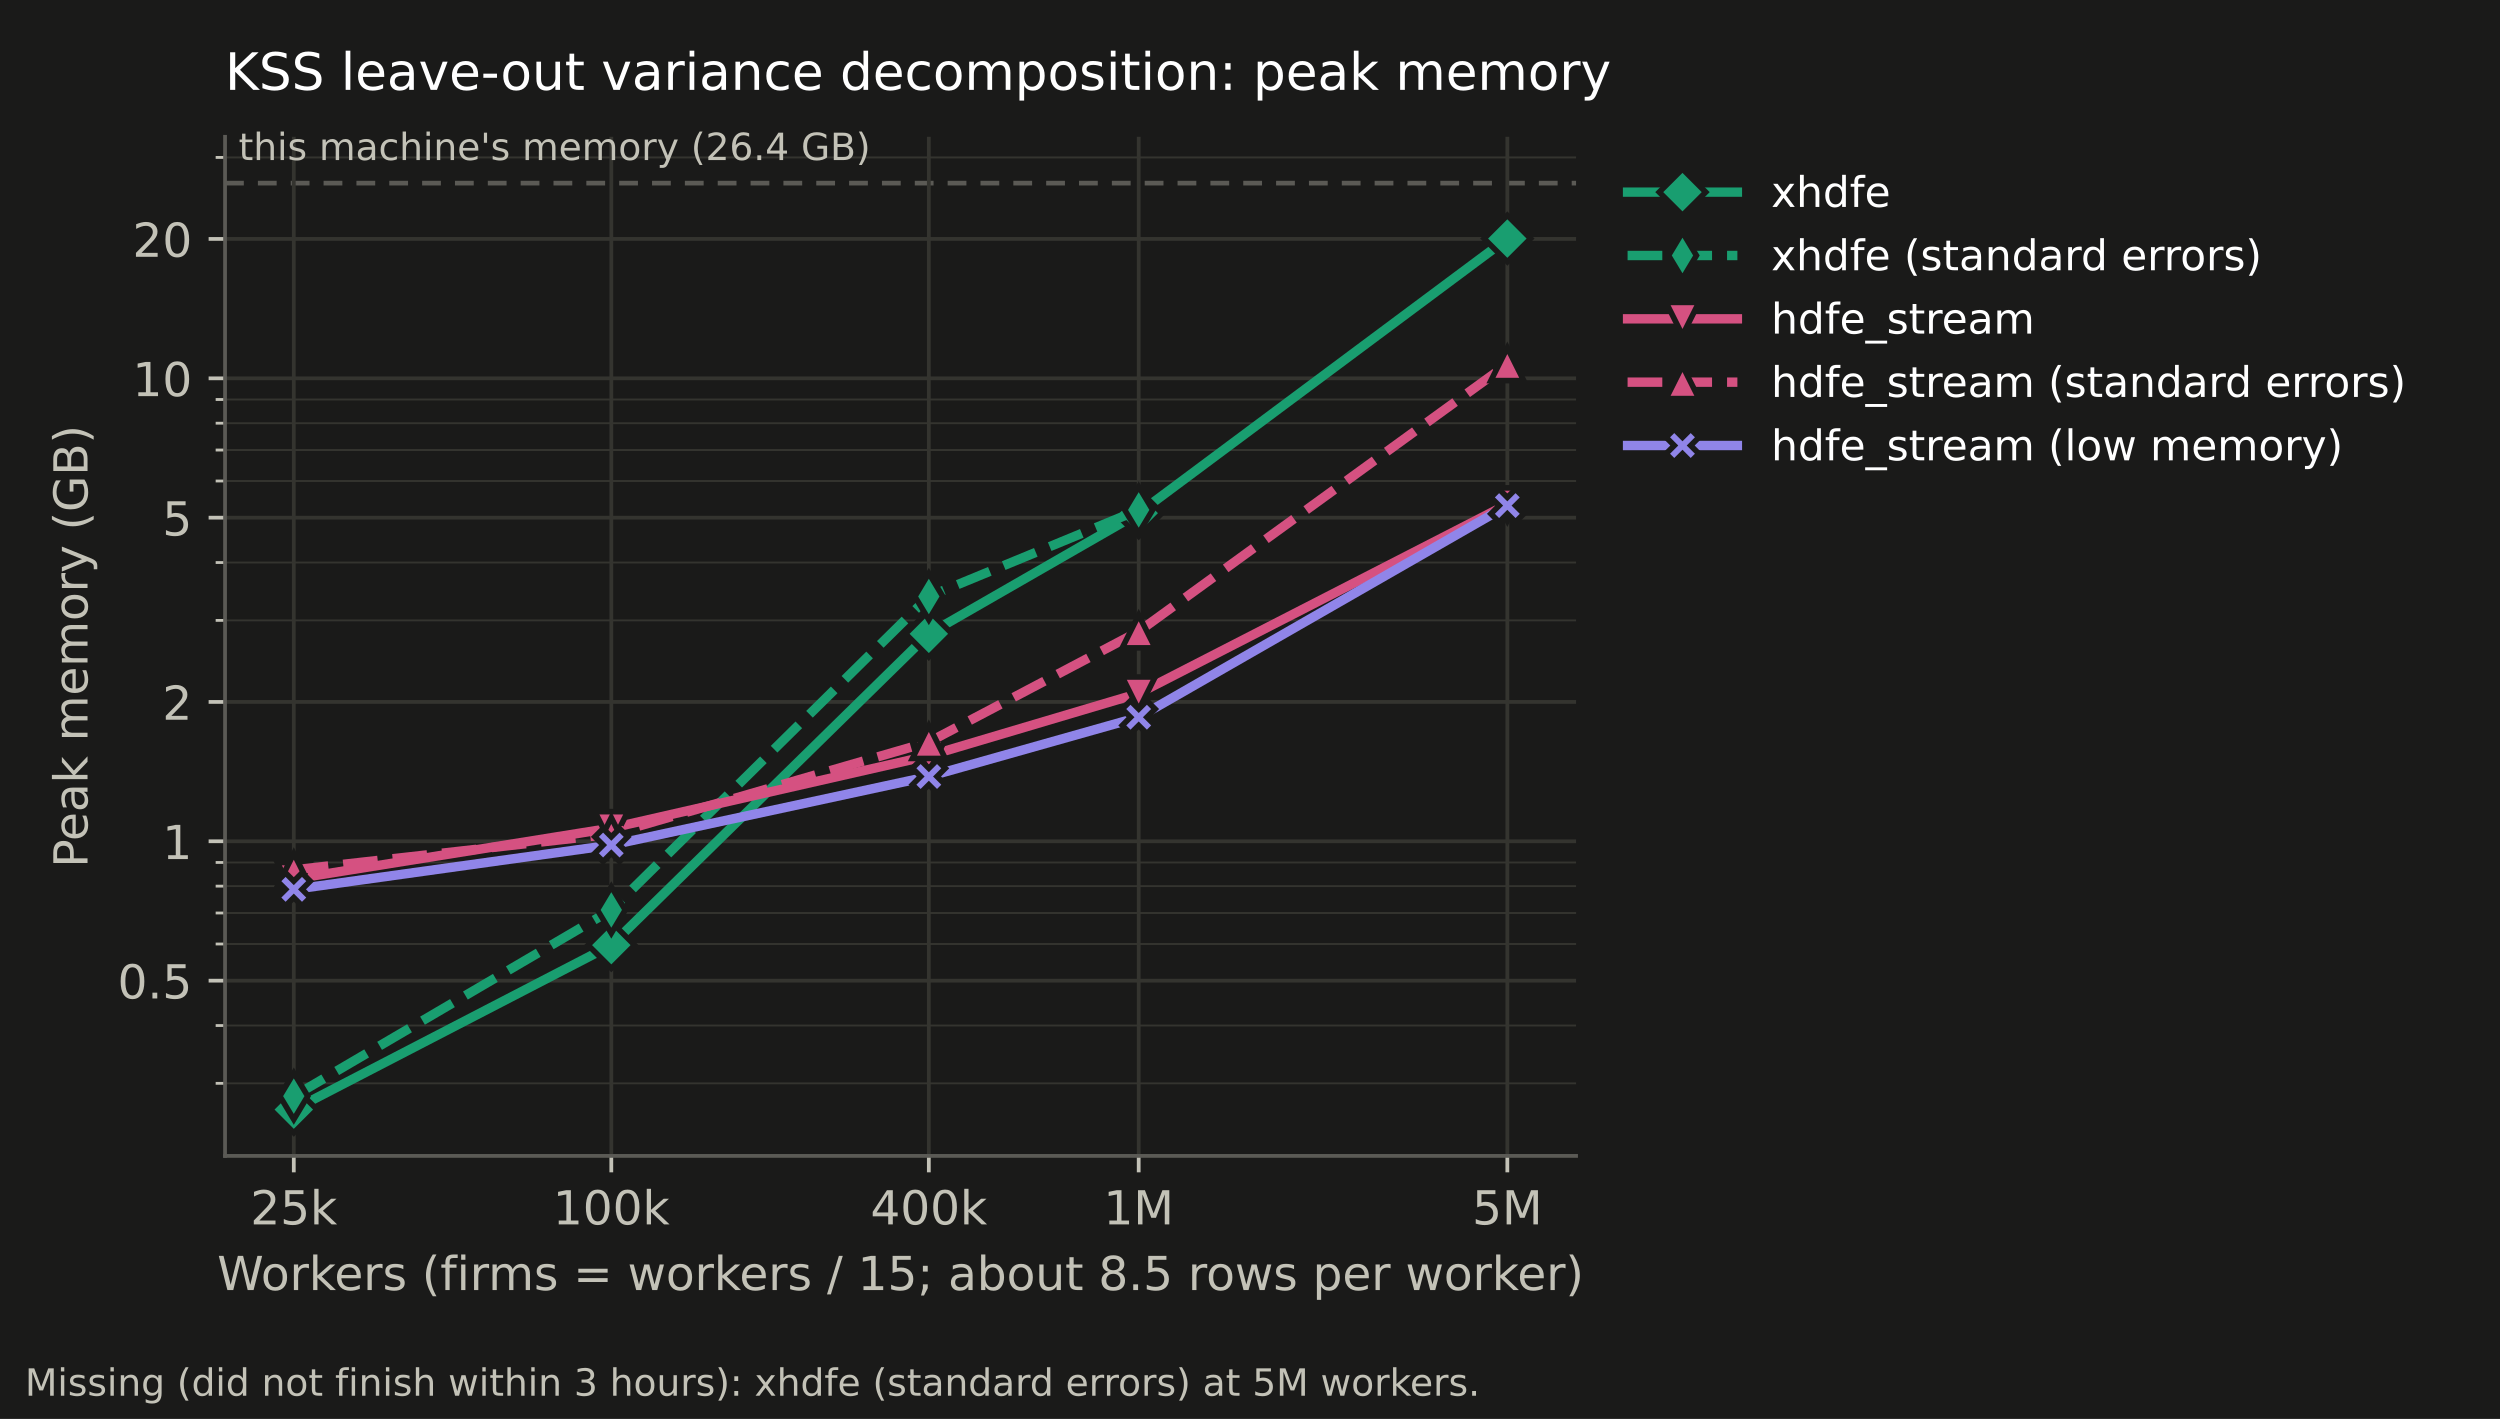
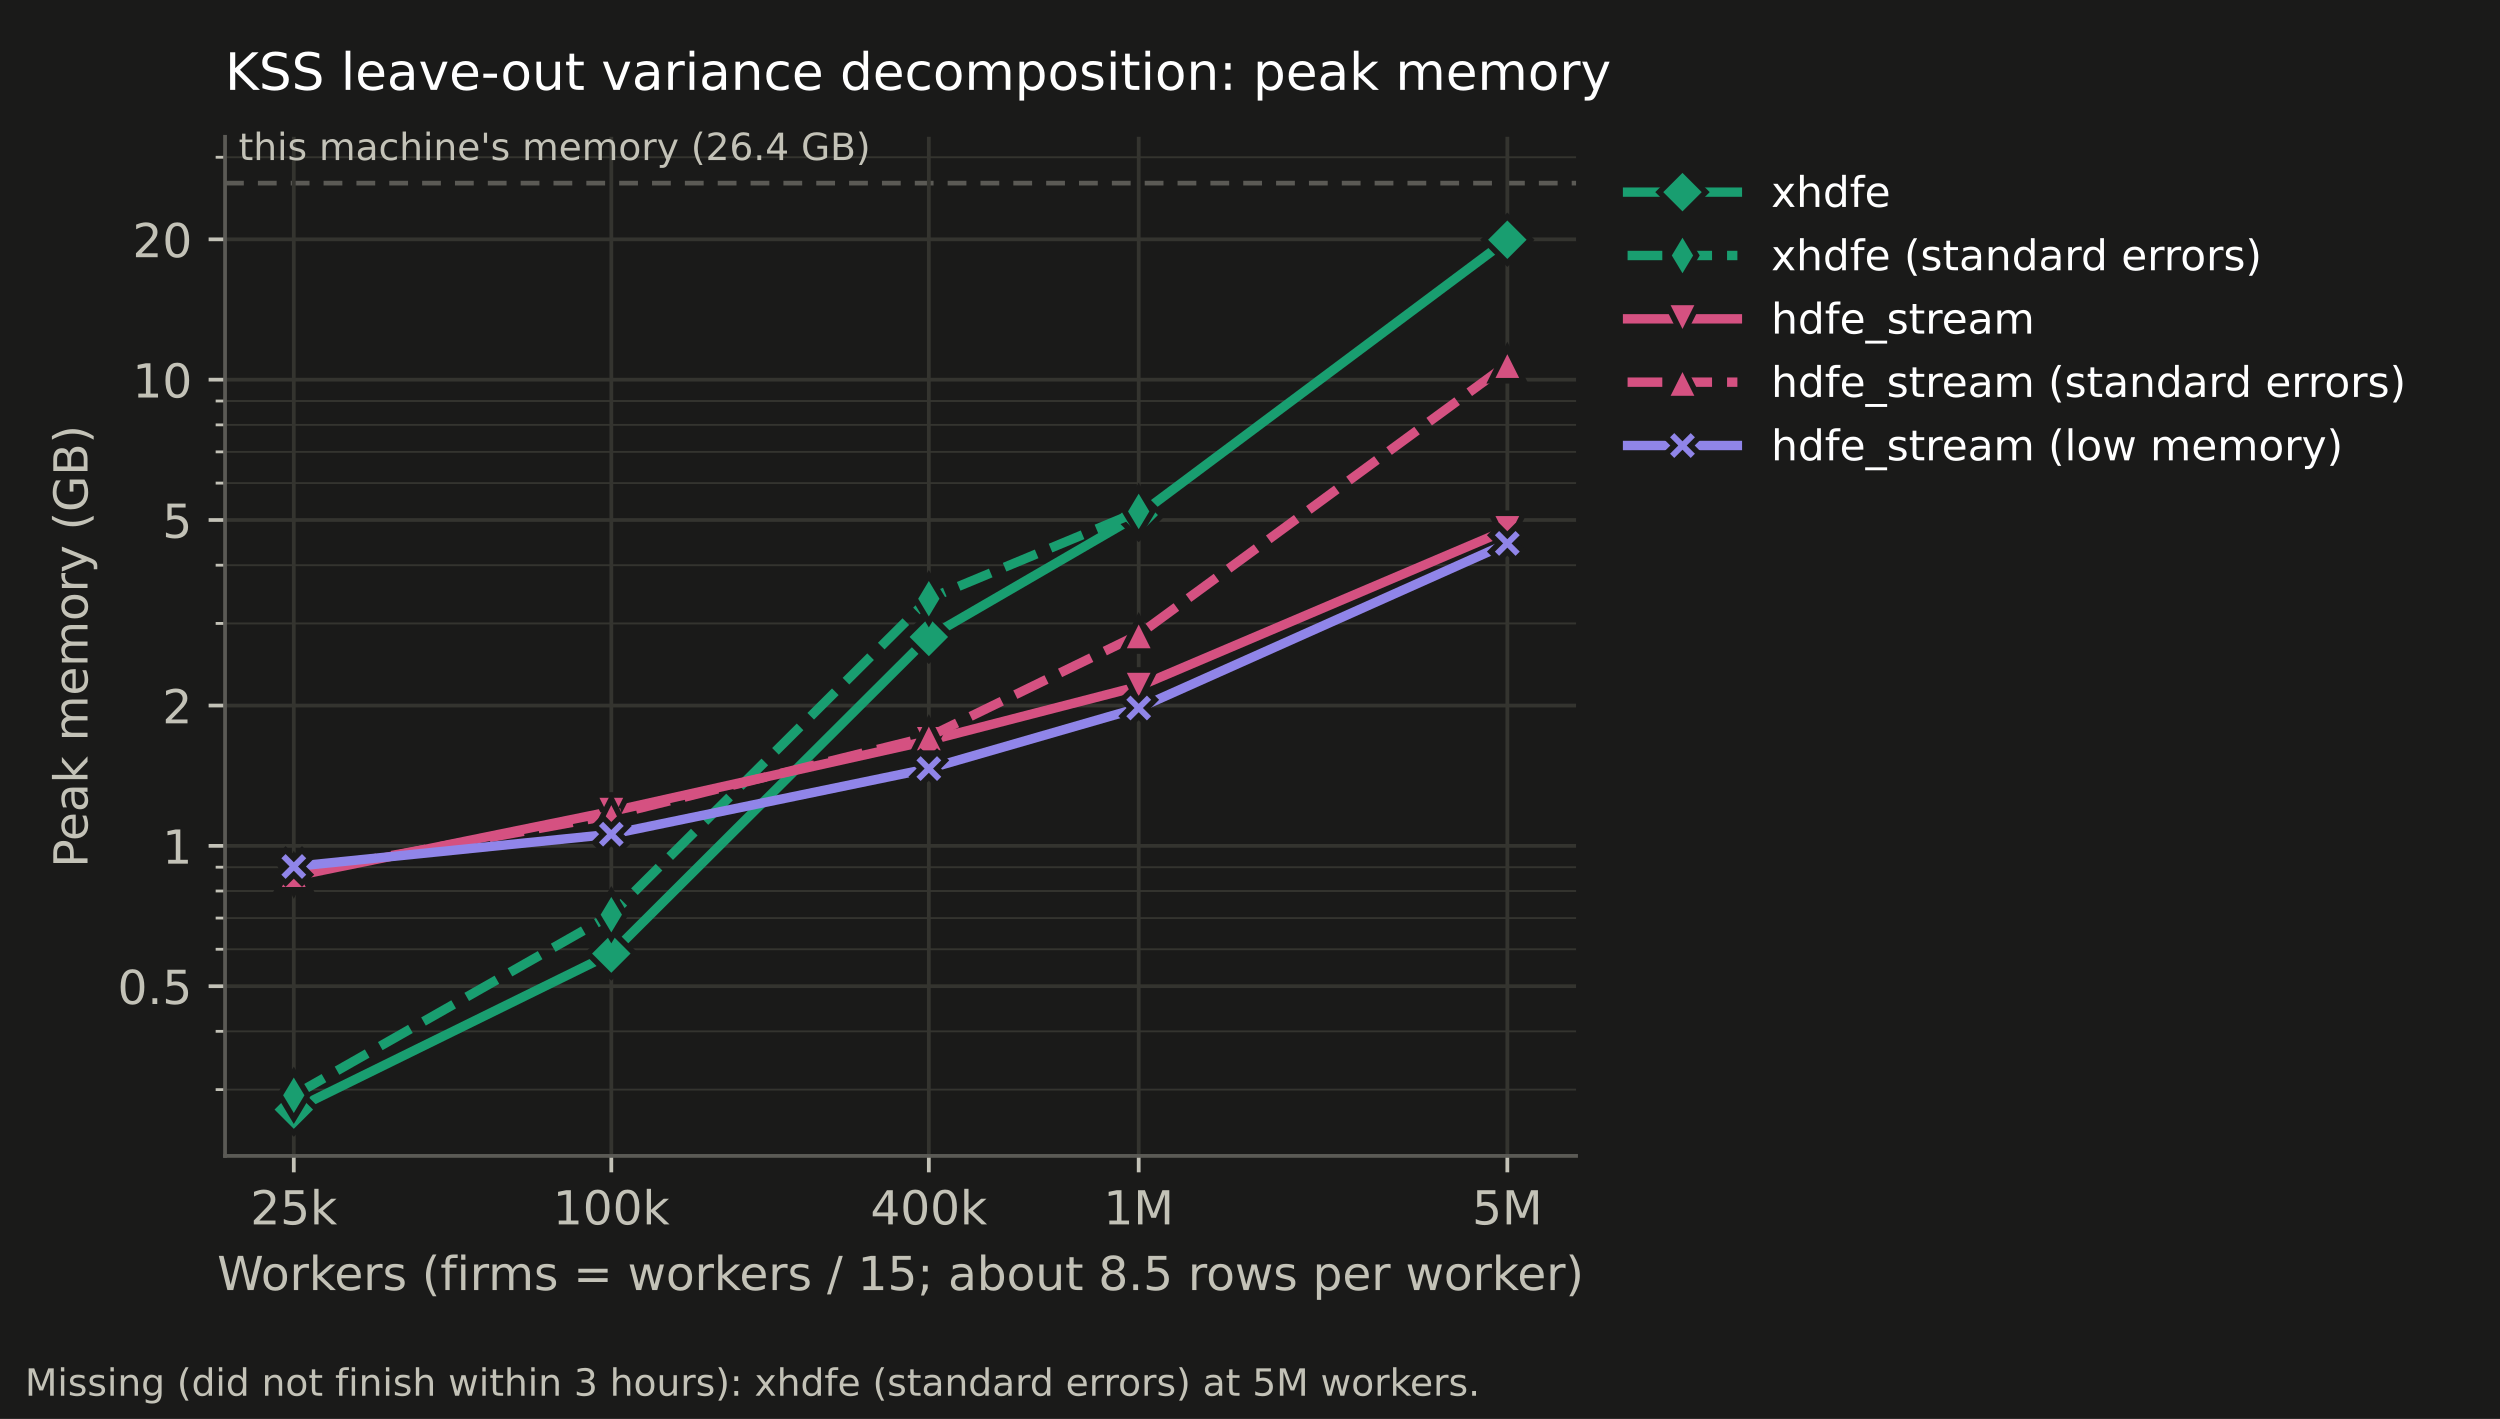
<svg xmlns="http://www.w3.org/2000/svg" xmlns:xlink="http://www.w3.org/1999/xlink" width="532.8pt" height="302.4pt" viewBox="0 0 532.8 302.4" version="1.1">
  <defs>
    <style type="text/css">*{stroke-linejoin: round; stroke-linecap: butt}</style>
  </defs>
  <g id="figure_1">
    <g id="patch_1">
      <path d="M 0 302.4  L 532.8 302.4  L 532.8 0  L 0 0  z " style="fill: #1a1a19" />
    </g>
    <g id="axes_1">
      <g id="patch_2">
        <path d="M 47.962 246.347  L 335.891 246.347  L 335.891 29.157  L 47.962 29.157  z " style="fill: #1a1a19" />
      </g>
      <g id="line2d_1">
        <path d="M 47.962 39.03  L 335.891 39.03  " clip-path="url(#p93fb85cd5d)" style="fill: none; stroke-dasharray: 4,3; stroke-dashoffset: 0; stroke: #5b5a55" />
      </g>
      <g id="matplotlib.axis_1">
        <g id="xtick_1">
          <g id="line2d_2">
            <path d="M 62.612 246.347  L 62.612 29.157  " clip-path="url(#p93fb85cd5d)" style="fill: none; stroke: #34342f; stroke-width: 0.8; stroke-linecap: square" />
          </g>
          <g id="line2d_3">
            <defs>
              <path id="m5e53d894cf" d="M 0 0  L 0 3.5  " style="stroke: #c3c2b7; stroke-width: 0.8" />
            </defs>
            <g>
              <use xlink:href="#m5e53d894cf" x="62.612" y="246.347" style="fill: #c3c2b7; stroke: #c3c2b7; stroke-width: 0.8" />
            </g>
          </g>
          <g id="text_1">
            <text style="font-size: 10px; font-family: 'DejaVu Sans', 'Bitstream Vera Sans', 'Computer Modern Sans Serif', 'Lucida Grande', 'Verdana', 'Geneva', 'Lucid', 'Arial', 'Helvetica', 'Avant Garde', sans-serif; text-anchor: middle; fill: #c3c2b7" x="62.612" y="260.946" transform="rotate(-0 62.61154 260.9457)">25k</text>
          </g>
        </g>
        <g id="xtick_2">
          <g id="line2d_4">
            <path d="M 130.282 246.347  L 130.282 29.157  " clip-path="url(#p93fb85cd5d)" style="fill: none; stroke: #34342f; stroke-width: 0.8; stroke-linecap: square" />
          </g>
          <g id="line2d_5">
            <g>
              <use xlink:href="#m5e53d894cf" x="130.282" y="246.347" style="fill: #c3c2b7; stroke: #c3c2b7; stroke-width: 0.8" />
            </g>
          </g>
          <g id="text_2">
            <text style="font-size: 10px; font-family: 'DejaVu Sans', 'Bitstream Vera Sans', 'Computer Modern Sans Serif', 'Lucida Grande', 'Verdana', 'Geneva', 'Lucid', 'Arial', 'Helvetica', 'Avant Garde', sans-serif; text-anchor: middle; fill: #c3c2b7" x="130.282" y="260.946" transform="rotate(-0 130.2816 260.9457)">100k</text>
          </g>
        </g>
        <g id="xtick_3">
          <g id="line2d_6">
            <path d="M 197.952 246.347  L 197.952 29.157  " clip-path="url(#p93fb85cd5d)" style="fill: none; stroke: #34342f; stroke-width: 0.8; stroke-linecap: square" />
          </g>
          <g id="line2d_7">
            <g>
              <use xlink:href="#m5e53d894cf" x="197.952" y="246.347" style="fill: #c3c2b7; stroke: #c3c2b7; stroke-width: 0.8" />
            </g>
          </g>
          <g id="text_3">
            <text style="font-size: 10px; font-family: 'DejaVu Sans', 'Bitstream Vera Sans', 'Computer Modern Sans Serif', 'Lucida Grande', 'Verdana', 'Geneva', 'Lucid', 'Arial', 'Helvetica', 'Avant Garde', sans-serif; text-anchor: middle; fill: #c3c2b7" x="197.952" y="260.946" transform="rotate(-0 197.9516 260.9457)">400k</text>
          </g>
        </g>
        <g id="xtick_4">
          <g id="line2d_8">
            <path d="M 242.679 246.347  L 242.679 29.157  " clip-path="url(#p93fb85cd5d)" style="fill: none; stroke: #34342f; stroke-width: 0.8; stroke-linecap: square" />
          </g>
          <g id="line2d_9">
            <g>
              <use xlink:href="#m5e53d894cf" x="242.679" y="246.347" style="fill: #c3c2b7; stroke: #c3c2b7; stroke-width: 0.8" />
            </g>
          </g>
          <g id="text_4">
            <text style="font-size: 10px; font-family: 'DejaVu Sans', 'Bitstream Vera Sans', 'Computer Modern Sans Serif', 'Lucida Grande', 'Verdana', 'Geneva', 'Lucid', 'Arial', 'Helvetica', 'Avant Garde', sans-serif; text-anchor: middle; fill: #c3c2b7" x="242.679" y="260.945" transform="rotate(-0 242.6791 260.945)">1M</text>
          </g>
        </g>
        <g id="xtick_5">
          <g id="line2d_10">
            <path d="M 321.242 246.347  L 321.242 29.157  " clip-path="url(#p93fb85cd5d)" style="fill: none; stroke: #34342f; stroke-width: 0.8; stroke-linecap: square" />
          </g>
          <g id="line2d_11">
            <g>
              <use xlink:href="#m5e53d894cf" x="321.242" y="246.347" style="fill: #c3c2b7; stroke: #c3c2b7; stroke-width: 0.8" />
            </g>
          </g>
          <g id="text_5">
            <text style="font-size: 10px; font-family: 'DejaVu Sans', 'Bitstream Vera Sans', 'Computer Modern Sans Serif', 'Lucida Grande', 'Verdana', 'Geneva', 'Lucid', 'Arial', 'Helvetica', 'Avant Garde', sans-serif; text-anchor: middle; fill: #c3c2b7" x="321.242" y="260.945" transform="rotate(-0 321.2416 260.945)">5M</text>
          </g>
        </g>
        <g id="text_6">
          <text style="font-size: 10px; font-family: 'DejaVu Sans', 'Bitstream Vera Sans', 'Computer Modern Sans Serif', 'Lucida Grande', 'Verdana', 'Geneva', 'Lucid', 'Arial', 'Helvetica', 'Avant Garde', sans-serif; text-anchor: middle; fill: #c3c2b7" x="191.927" y="274.947" transform="rotate(-0 191.9266 274.9465)">Workers (firms = workers / 15; about 8.5 rows per worker)</text>
        </g>
      </g>
      <g id="matplotlib.axis_2">
        <g id="ytick_1">
          <g id="line2d_12">
-             <path d="M 47.962 208.995  L 335.891 208.995  " clip-path="url(#p93fb85cd5d)" style="fill: none; stroke: #34342f; stroke-width: 0.8; stroke-linecap: square" />
+             <path d="M 47.962 210.175  L 335.891 210.175  " clip-path="url(#p93fb85cd5d)" style="fill: none; stroke: #34342f; stroke-width: 0.8; stroke-linecap: square" />
          </g>
          <g id="line2d_13">
            <defs>
              <path id="m9ad4db9a4c" d="M 0 0  L -3.5 0  " style="stroke: #c3c2b7; stroke-width: 0.8" />
            </defs>
            <g>
-               <use xlink:href="#m9ad4db9a4c" x="47.962" y="208.995" style="fill: #c3c2b7; stroke: #c3c2b7; stroke-width: 0.8" />
+               <use xlink:href="#m9ad4db9a4c" x="47.962" y="210.175" style="fill: #c3c2b7; stroke: #c3c2b7; stroke-width: 0.8" />
            </g>
          </g>
          <g id="text_7">
-             <text style="font-size: 10px; font-family: 'DejaVu Sans', 'Bitstream Vera Sans', 'Computer Modern Sans Serif', 'Lucida Grande', 'Verdana', 'Geneva', 'Lucid', 'Arial', 'Helvetica', 'Avant Garde', sans-serif; text-anchor: end; fill: #c3c2b7" x="40.962" y="212.794" transform="rotate(-0 40.96234 212.7936)">0.5</text>
+             <text style="font-size: 10px; font-family: 'DejaVu Sans', 'Bitstream Vera Sans', 'Computer Modern Sans Serif', 'Lucida Grande', 'Verdana', 'Geneva', 'Lucid', 'Arial', 'Helvetica', 'Avant Garde', sans-serif; text-anchor: end; fill: #c3c2b7" x="40.962" y="213.974" transform="rotate(-0 40.96234 213.9737)">0.5</text>
          </g>
        </g>
        <g id="ytick_2">
          <g id="line2d_14">
-             <path d="M 47.962 179.293  L 335.891 179.293  " clip-path="url(#p93fb85cd5d)" style="fill: none; stroke: #34342f; stroke-width: 0.8; stroke-linecap: square" />
+             <path d="M 47.962 180.267  L 335.891 180.267  " clip-path="url(#p93fb85cd5d)" style="fill: none; stroke: #34342f; stroke-width: 0.8; stroke-linecap: square" />
          </g>
          <g id="line2d_15">
            <g>
-               <use xlink:href="#m9ad4db9a4c" x="47.962" y="179.293" style="fill: #c3c2b7; stroke: #c3c2b7; stroke-width: 0.8" />
+               <use xlink:href="#m9ad4db9a4c" x="47.962" y="180.267" style="fill: #c3c2b7; stroke: #c3c2b7; stroke-width: 0.8" />
            </g>
          </g>
          <g id="text_8">
-             <text style="font-size: 10px; font-family: 'DejaVu Sans', 'Bitstream Vera Sans', 'Computer Modern Sans Serif', 'Lucida Grande', 'Verdana', 'Geneva', 'Lucid', 'Arial', 'Helvetica', 'Avant Garde', sans-serif; text-anchor: end; fill: #c3c2b7" x="40.962" y="183.092" transform="rotate(-0 40.96234 183.0922)">1</text>
+             <text style="font-size: 10px; font-family: 'DejaVu Sans', 'Bitstream Vera Sans', 'Computer Modern Sans Serif', 'Lucida Grande', 'Verdana', 'Geneva', 'Lucid', 'Arial', 'Helvetica', 'Avant Garde', sans-serif; text-anchor: end; fill: #c3c2b7" x="40.962" y="184.066" transform="rotate(-0 40.96234 184.0661)">1</text>
          </g>
        </g>
        <g id="ytick_3">
          <g id="line2d_16">
-             <path d="M 47.962 149.592  L 335.891 149.592  " clip-path="url(#p93fb85cd5d)" style="fill: none; stroke: #34342f; stroke-width: 0.8; stroke-linecap: square" />
+             <path d="M 47.962 150.36  L 335.891 150.36  " clip-path="url(#p93fb85cd5d)" style="fill: none; stroke: #34342f; stroke-width: 0.8; stroke-linecap: square" />
          </g>
          <g id="line2d_17">
            <g>
-               <use xlink:href="#m9ad4db9a4c" x="47.962" y="149.592" style="fill: #c3c2b7; stroke: #c3c2b7; stroke-width: 0.8" />
+               <use xlink:href="#m9ad4db9a4c" x="47.962" y="150.36" style="fill: #c3c2b7; stroke: #c3c2b7; stroke-width: 0.8" />
            </g>
          </g>
          <g id="text_9">
-             <text style="font-size: 10px; font-family: 'DejaVu Sans', 'Bitstream Vera Sans', 'Computer Modern Sans Serif', 'Lucida Grande', 'Verdana', 'Geneva', 'Lucid', 'Arial', 'Helvetica', 'Avant Garde', sans-serif; text-anchor: end; fill: #c3c2b7" x="40.962" y="153.391" transform="rotate(-0 40.96234 153.3908)">2</text>
+             <text style="font-size: 10px; font-family: 'DejaVu Sans', 'Bitstream Vera Sans', 'Computer Modern Sans Serif', 'Lucida Grande', 'Verdana', 'Geneva', 'Lucid', 'Arial', 'Helvetica', 'Avant Garde', sans-serif; text-anchor: end; fill: #c3c2b7" x="40.962" y="154.158" transform="rotate(-0 40.96234 154.1585)">2</text>
          </g>
        </g>
        <g id="ytick_4">
          <g id="line2d_18">
-             <path d="M 47.962 110.329  L 335.891 110.329  " clip-path="url(#p93fb85cd5d)" style="fill: none; stroke: #34342f; stroke-width: 0.8; stroke-linecap: square" />
+             <path d="M 47.962 110.824  L 335.891 110.824  " clip-path="url(#p93fb85cd5d)" style="fill: none; stroke: #34342f; stroke-width: 0.8; stroke-linecap: square" />
          </g>
          <g id="line2d_19">
            <g>
-               <use xlink:href="#m9ad4db9a4c" x="47.962" y="110.329" style="fill: #c3c2b7; stroke: #c3c2b7; stroke-width: 0.8" />
+               <use xlink:href="#m9ad4db9a4c" x="47.962" y="110.824" style="fill: #c3c2b7; stroke: #c3c2b7; stroke-width: 0.8" />
            </g>
          </g>
          <g id="text_10">
-             <text style="font-size: 10px; font-family: 'DejaVu Sans', 'Bitstream Vera Sans', 'Computer Modern Sans Serif', 'Lucida Grande', 'Verdana', 'Geneva', 'Lucid', 'Arial', 'Helvetica', 'Avant Garde', sans-serif; text-anchor: end; fill: #c3c2b7" x="40.962" y="114.128" transform="rotate(-0 40.96234 114.1278)">5</text>
+             <text style="font-size: 10px; font-family: 'DejaVu Sans', 'Bitstream Vera Sans', 'Computer Modern Sans Serif', 'Lucida Grande', 'Verdana', 'Geneva', 'Lucid', 'Arial', 'Helvetica', 'Avant Garde', sans-serif; text-anchor: end; fill: #c3c2b7" x="40.962" y="114.623" transform="rotate(-0 40.96234 114.6228)">5</text>
          </g>
        </g>
        <g id="ytick_5">
          <g id="line2d_20">
-             <path d="M 47.962 80.628  L 335.891 80.628  " clip-path="url(#p93fb85cd5d)" style="fill: none; stroke: #34342f; stroke-width: 0.8; stroke-linecap: square" />
+             <path d="M 47.962 80.916  L 335.891 80.916  " clip-path="url(#p93fb85cd5d)" style="fill: none; stroke: #34342f; stroke-width: 0.8; stroke-linecap: square" />
          </g>
          <g id="line2d_21">
            <g>
-               <use xlink:href="#m9ad4db9a4c" x="47.962" y="80.628" style="fill: #c3c2b7; stroke: #c3c2b7; stroke-width: 0.8" />
+               <use xlink:href="#m9ad4db9a4c" x="47.962" y="80.916" style="fill: #c3c2b7; stroke: #c3c2b7; stroke-width: 0.8" />
            </g>
          </g>
          <g id="text_11">
-             <text style="font-size: 10px; font-family: 'DejaVu Sans', 'Bitstream Vera Sans', 'Computer Modern Sans Serif', 'Lucida Grande', 'Verdana', 'Geneva', 'Lucid', 'Arial', 'Helvetica', 'Avant Garde', sans-serif; text-anchor: end; fill: #c3c2b7" x="40.962" y="84.426" transform="rotate(-0 40.96234 84.4264)">10</text>
+             <text style="font-size: 10px; font-family: 'DejaVu Sans', 'Bitstream Vera Sans', 'Computer Modern Sans Serif', 'Lucida Grande', 'Verdana', 'Geneva', 'Lucid', 'Arial', 'Helvetica', 'Avant Garde', sans-serif; text-anchor: end; fill: #c3c2b7" x="40.962" y="84.715" transform="rotate(-0 40.96234 84.71523)">10</text>
          </g>
        </g>
        <g id="ytick_6">
          <g id="line2d_22">
-             <path d="M 47.962 50.926  L 335.891 50.926  " clip-path="url(#p93fb85cd5d)" style="fill: none; stroke: #34342f; stroke-width: 0.8; stroke-linecap: square" />
+             <path d="M 47.962 51.009  L 335.891 51.009  " clip-path="url(#p93fb85cd5d)" style="fill: none; stroke: #34342f; stroke-width: 0.8; stroke-linecap: square" />
          </g>
          <g id="line2d_23">
            <g>
-               <use xlink:href="#m9ad4db9a4c" x="47.962" y="50.926" style="fill: #c3c2b7; stroke: #c3c2b7; stroke-width: 0.8" />
+               <use xlink:href="#m9ad4db9a4c" x="47.962" y="51.009" style="fill: #c3c2b7; stroke: #c3c2b7; stroke-width: 0.8" />
            </g>
          </g>
          <g id="text_12">
-             <text style="font-size: 10px; font-family: 'DejaVu Sans', 'Bitstream Vera Sans', 'Computer Modern Sans Serif', 'Lucida Grande', 'Verdana', 'Geneva', 'Lucid', 'Arial', 'Helvetica', 'Avant Garde', sans-serif; text-anchor: end; fill: #c3c2b7" x="40.962" y="54.725" transform="rotate(-0 40.96234 54.72504)">20</text>
+             <text style="font-size: 10px; font-family: 'DejaVu Sans', 'Bitstream Vera Sans', 'Computer Modern Sans Serif', 'Lucida Grande', 'Verdana', 'Geneva', 'Lucid', 'Arial', 'Helvetica', 'Avant Garde', sans-serif; text-anchor: end; fill: #c3c2b7" x="40.962" y="54.808" transform="rotate(-0 40.96234 54.80764)">20</text>
          </g>
        </g>
        <g id="ytick_7">
          <g id="line2d_24">
-             <path d="M 47.962 230.884  L 335.891 230.884  " clip-path="url(#p93fb85cd5d)" style="fill: none; stroke: #34342f; stroke-width: 0.4; stroke-linecap: square" />
+             <path d="M 47.962 232.216  L 335.891 232.216  " clip-path="url(#p93fb85cd5d)" style="fill: none; stroke: #34342f; stroke-width: 0.4; stroke-linecap: square" />
          </g>
          <g id="line2d_25">
            <defs>
              <path id="m36811fcc21" d="M 0 0  L -2 0  " style="stroke: #c3c2b7; stroke-width: 0.6" />
            </defs>
            <g>
-               <use xlink:href="#m36811fcc21" x="47.962" y="230.884" style="fill: #c3c2b7; stroke: #c3c2b7; stroke-width: 0.6" />
+               <use xlink:href="#m36811fcc21" x="47.962" y="232.216" style="fill: #c3c2b7; stroke: #c3c2b7; stroke-width: 0.6" />
            </g>
          </g>
        </g>
        <g id="ytick_8">
          <g id="line2d_26">
-             <path d="M 47.962 218.556  L 335.891 218.556  " clip-path="url(#p93fb85cd5d)" style="fill: none; stroke: #34342f; stroke-width: 0.4; stroke-linecap: square" />
+             <path d="M 47.962 219.803  L 335.891 219.803  " clip-path="url(#p93fb85cd5d)" style="fill: none; stroke: #34342f; stroke-width: 0.4; stroke-linecap: square" />
          </g>
          <g id="line2d_27">
            <g>
-               <use xlink:href="#m36811fcc21" x="47.962" y="218.556" style="fill: #c3c2b7; stroke: #c3c2b7; stroke-width: 0.6" />
+               <use xlink:href="#m36811fcc21" x="47.962" y="219.803" style="fill: #c3c2b7; stroke: #c3c2b7; stroke-width: 0.6" />
            </g>
          </g>
        </g>
        <g id="ytick_9">
          <g id="line2d_28">
-             <path d="M 47.962 201.182  L 335.891 201.182  " clip-path="url(#p93fb85cd5d)" style="fill: none; stroke: #34342f; stroke-width: 0.4; stroke-linecap: square" />
+             <path d="M 47.962 202.308  L 335.891 202.308  " clip-path="url(#p93fb85cd5d)" style="fill: none; stroke: #34342f; stroke-width: 0.4; stroke-linecap: square" />
          </g>
          <g id="line2d_29">
            <g>
-               <use xlink:href="#m36811fcc21" x="47.962" y="201.182" style="fill: #c3c2b7; stroke: #c3c2b7; stroke-width: 0.6" />
+               <use xlink:href="#m36811fcc21" x="47.962" y="202.308" style="fill: #c3c2b7; stroke: #c3c2b7; stroke-width: 0.6" />
            </g>
          </g>
        </g>
        <g id="ytick_10">
          <g id="line2d_30">
-             <path d="M 47.962 194.577  L 335.891 194.577  " clip-path="url(#p93fb85cd5d)" style="fill: none; stroke: #34342f; stroke-width: 0.4; stroke-linecap: square" />
+             <path d="M 47.962 195.657  L 335.891 195.657  " clip-path="url(#p93fb85cd5d)" style="fill: none; stroke: #34342f; stroke-width: 0.4; stroke-linecap: square" />
          </g>
          <g id="line2d_31">
            <g>
-               <use xlink:href="#m36811fcc21" x="47.962" y="194.577" style="fill: #c3c2b7; stroke: #c3c2b7; stroke-width: 0.6" />
+               <use xlink:href="#m36811fcc21" x="47.962" y="195.657" style="fill: #c3c2b7; stroke: #c3c2b7; stroke-width: 0.6" />
            </g>
          </g>
        </g>
        <g id="ytick_11">
          <g id="line2d_32">
-             <path d="M 47.962 188.855  L 335.891 188.855  " clip-path="url(#p93fb85cd5d)" style="fill: none; stroke: #34342f; stroke-width: 0.4; stroke-linecap: square" />
+             <path d="M 47.962 189.895  L 335.891 189.895  " clip-path="url(#p93fb85cd5d)" style="fill: none; stroke: #34342f; stroke-width: 0.4; stroke-linecap: square" />
          </g>
          <g id="line2d_33">
            <g>
-               <use xlink:href="#m36811fcc21" x="47.962" y="188.855" style="fill: #c3c2b7; stroke: #c3c2b7; stroke-width: 0.6" />
+               <use xlink:href="#m36811fcc21" x="47.962" y="189.895" style="fill: #c3c2b7; stroke: #c3c2b7; stroke-width: 0.6" />
            </g>
          </g>
        </g>
        <g id="ytick_12">
          <g id="line2d_34">
-             <path d="M 47.962 183.808  L 335.891 183.808  " clip-path="url(#p93fb85cd5d)" style="fill: none; stroke: #34342f; stroke-width: 0.4; stroke-linecap: square" />
+             <path d="M 47.962 184.813  L 335.891 184.813  " clip-path="url(#p93fb85cd5d)" style="fill: none; stroke: #34342f; stroke-width: 0.4; stroke-linecap: square" />
          </g>
          <g id="line2d_35">
            <g>
-               <use xlink:href="#m36811fcc21" x="47.962" y="183.808" style="fill: #c3c2b7; stroke: #c3c2b7; stroke-width: 0.6" />
+               <use xlink:href="#m36811fcc21" x="47.962" y="184.813" style="fill: #c3c2b7; stroke: #c3c2b7; stroke-width: 0.6" />
            </g>
          </g>
        </g>
        <g id="ytick_13">
          <g id="line2d_36">
-             <path d="M 47.962 132.218  L 335.891 132.218  " clip-path="url(#p93fb85cd5d)" style="fill: none; stroke: #34342f; stroke-width: 0.4; stroke-linecap: square" />
+             <path d="M 47.962 132.865  L 335.891 132.865  " clip-path="url(#p93fb85cd5d)" style="fill: none; stroke: #34342f; stroke-width: 0.4; stroke-linecap: square" />
          </g>
          <g id="line2d_37">
            <g>
-               <use xlink:href="#m36811fcc21" x="47.962" y="132.218" style="fill: #c3c2b7; stroke: #c3c2b7; stroke-width: 0.6" />
+               <use xlink:href="#m36811fcc21" x="47.962" y="132.865" style="fill: #c3c2b7; stroke: #c3c2b7; stroke-width: 0.6" />
            </g>
          </g>
        </g>
        <g id="ytick_14">
          <g id="line2d_38">
-             <path d="M 47.962 119.891  L 335.891 119.891  " clip-path="url(#p93fb85cd5d)" style="fill: none; stroke: #34342f; stroke-width: 0.4; stroke-linecap: square" />
+             <path d="M 47.962 120.452  L 335.891 120.452  " clip-path="url(#p93fb85cd5d)" style="fill: none; stroke: #34342f; stroke-width: 0.4; stroke-linecap: square" />
          </g>
          <g id="line2d_39">
            <g>
-               <use xlink:href="#m36811fcc21" x="47.962" y="119.891" style="fill: #c3c2b7; stroke: #c3c2b7; stroke-width: 0.6" />
+               <use xlink:href="#m36811fcc21" x="47.962" y="120.452" style="fill: #c3c2b7; stroke: #c3c2b7; stroke-width: 0.6" />
            </g>
          </g>
        </g>
        <g id="ytick_15">
          <g id="line2d_40">
-             <path d="M 47.962 102.516  L 335.891 102.516  " clip-path="url(#p93fb85cd5d)" style="fill: none; stroke: #34342f; stroke-width: 0.4; stroke-linecap: square" />
+             <path d="M 47.962 102.957  L 335.891 102.957  " clip-path="url(#p93fb85cd5d)" style="fill: none; stroke: #34342f; stroke-width: 0.4; stroke-linecap: square" />
          </g>
          <g id="line2d_41">
            <g>
-               <use xlink:href="#m36811fcc21" x="47.962" y="102.516" style="fill: #c3c2b7; stroke: #c3c2b7; stroke-width: 0.6" />
+               <use xlink:href="#m36811fcc21" x="47.962" y="102.957" style="fill: #c3c2b7; stroke: #c3c2b7; stroke-width: 0.6" />
            </g>
          </g>
        </g>
        <g id="ytick_16">
          <g id="line2d_42">
-             <path d="M 47.962 95.911  L 335.891 95.911  " clip-path="url(#p93fb85cd5d)" style="fill: none; stroke: #34342f; stroke-width: 0.4; stroke-linecap: square" />
+             <path d="M 47.962 96.306  L 335.891 96.306  " clip-path="url(#p93fb85cd5d)" style="fill: none; stroke: #34342f; stroke-width: 0.4; stroke-linecap: square" />
          </g>
          <g id="line2d_43">
            <g>
-               <use xlink:href="#m36811fcc21" x="47.962" y="95.911" style="fill: #c3c2b7; stroke: #c3c2b7; stroke-width: 0.6" />
+               <use xlink:href="#m36811fcc21" x="47.962" y="96.306" style="fill: #c3c2b7; stroke: #c3c2b7; stroke-width: 0.6" />
            </g>
          </g>
        </g>
        <g id="ytick_17">
          <g id="line2d_44">
-             <path d="M 47.962 90.189  L 335.891 90.189  " clip-path="url(#p93fb85cd5d)" style="fill: none; stroke: #34342f; stroke-width: 0.4; stroke-linecap: square" />
+             <path d="M 47.962 90.544  L 335.891 90.544  " clip-path="url(#p93fb85cd5d)" style="fill: none; stroke: #34342f; stroke-width: 0.4; stroke-linecap: square" />
          </g>
          <g id="line2d_45">
            <g>
-               <use xlink:href="#m36811fcc21" x="47.962" y="90.189" style="fill: #c3c2b7; stroke: #c3c2b7; stroke-width: 0.6" />
+               <use xlink:href="#m36811fcc21" x="47.962" y="90.544" style="fill: #c3c2b7; stroke: #c3c2b7; stroke-width: 0.6" />
            </g>
          </g>
        </g>
        <g id="ytick_18">
          <g id="line2d_46">
-             <path d="M 47.962 85.142  L 335.891 85.142  " clip-path="url(#p93fb85cd5d)" style="fill: none; stroke: #34342f; stroke-width: 0.4; stroke-linecap: square" />
+             <path d="M 47.962 85.462  L 335.891 85.462  " clip-path="url(#p93fb85cd5d)" style="fill: none; stroke: #34342f; stroke-width: 0.4; stroke-linecap: square" />
          </g>
          <g id="line2d_47">
            <g>
-               <use xlink:href="#m36811fcc21" x="47.962" y="85.142" style="fill: #c3c2b7; stroke: #c3c2b7; stroke-width: 0.6" />
+               <use xlink:href="#m36811fcc21" x="47.962" y="85.462" style="fill: #c3c2b7; stroke: #c3c2b7; stroke-width: 0.6" />
            </g>
          </g>
        </g>
        <g id="ytick_19">
          <g id="line2d_48">
-             <path d="M 47.962 33.552  L 335.891 33.552  " clip-path="url(#p93fb85cd5d)" style="fill: none; stroke: #34342f; stroke-width: 0.4; stroke-linecap: square" />
+             <path d="M 47.962 33.514  L 335.891 33.514  " clip-path="url(#p93fb85cd5d)" style="fill: none; stroke: #34342f; stroke-width: 0.4; stroke-linecap: square" />
          </g>
          <g id="line2d_49">
            <g>
-               <use xlink:href="#m36811fcc21" x="47.962" y="33.552" style="fill: #c3c2b7; stroke: #c3c2b7; stroke-width: 0.6" />
+               <use xlink:href="#m36811fcc21" x="47.962" y="33.514" style="fill: #c3c2b7; stroke: #c3c2b7; stroke-width: 0.6" />
            </g>
          </g>
        </g>
        <g id="text_13">
          <text style="font-size: 10px; font-family: 'DejaVu Sans', 'Bitstream Vera Sans', 'Computer Modern Sans Serif', 'Lucida Grande', 'Verdana', 'Geneva', 'Lucid', 'Arial', 'Helvetica', 'Avant Garde', sans-serif; text-anchor: middle; fill: #c3c2b7" x="18.657" y="137.752" transform="rotate(-90 18.65687 137.7524)">Peak memory (GB)</text>
        </g>
      </g>
      <g id="patch_3">
        <path d="M 47.962 246.347  L 47.962 29.157  " style="fill: none; stroke: #5b5a55; stroke-width: 0.8; stroke-linejoin: miter; stroke-linecap: square" />
      </g>
      <g id="patch_4">
        <path d="M 47.962 246.347  L 335.891 246.347  " style="fill: none; stroke: #5b5a55; stroke-width: 0.8; stroke-linejoin: miter; stroke-linecap: square" />
      </g>
      <g id="line2d_50">
-         <path d="M 62.612 236.475  L 130.282 201.426  L 197.952 135.079  L 242.679 109.365  L 321.242 50.843  " clip-path="url(#p93fb85cd5d)" style="fill: none; stroke: #199e70; stroke-width: 2; stroke-linecap: square" />
+         <path d="M 62.612 236.475  L 130.282 203.224  L 197.952 135.748  L 242.679 109.771  L 321.242 51.093  " clip-path="url(#p93fb85cd5d)" style="fill: none; stroke: #199e70; stroke-width: 2; stroke-linecap: square" />
        <defs>
          <path id="mc92329f68a" d="M -0 4.95  L 4.95 0  L 0 -4.95  L -4.95 -0  z " style="stroke: #1a1a19; stroke-width: 1.2; stroke-linejoin: miter" />
        </defs>
        <g clip-path="url(#p93fb85cd5d)">
          <use xlink:href="#mc92329f68a" x="62.612" y="236.475" style="fill: #199e70; stroke: #1a1a19; stroke-width: 1.2; stroke-linejoin: miter" />
-           <use xlink:href="#mc92329f68a" x="130.282" y="201.426" style="fill: #199e70; stroke: #1a1a19; stroke-width: 1.2; stroke-linejoin: miter" />
-           <use xlink:href="#mc92329f68a" x="197.952" y="135.079" style="fill: #199e70; stroke: #1a1a19; stroke-width: 1.2; stroke-linejoin: miter" />
-           <use xlink:href="#mc92329f68a" x="242.679" y="109.365" style="fill: #199e70; stroke: #1a1a19; stroke-width: 1.2; stroke-linejoin: miter" />
-           <use xlink:href="#mc92329f68a" x="321.242" y="50.843" style="fill: #199e70; stroke: #1a1a19; stroke-width: 1.2; stroke-linejoin: miter" />
+           <use xlink:href="#mc92329f68a" x="130.282" y="203.224" style="fill: #199e70; stroke: #1a1a19; stroke-width: 1.2; stroke-linejoin: miter" />
+           <use xlink:href="#mc92329f68a" x="197.952" y="135.748" style="fill: #199e70; stroke: #1a1a19; stroke-width: 1.2; stroke-linejoin: miter" />
+           <use xlink:href="#mc92329f68a" x="242.679" y="109.771" style="fill: #199e70; stroke: #1a1a19; stroke-width: 1.2; stroke-linejoin: miter" />
+           <use xlink:href="#mc92329f68a" x="321.242" y="51.093" style="fill: #199e70; stroke: #1a1a19; stroke-width: 1.2; stroke-linejoin: miter" />
        </g>
      </g>
      <g id="line2d_51">
-         <path d="M 62.612 233.611  L 130.282 193.927  L 197.952 127.123  L 242.679 108.672  " clip-path="url(#p93fb85cd5d)" style="fill: none; stroke-dasharray: 7.4,3.2; stroke-dashoffset: 0; stroke: #199e70; stroke-width: 2" />
+         <path d="M 62.612 233.426  L 130.282 194.936  L 197.952 127.602  L 242.679 108.994  " clip-path="url(#p93fb85cd5d)" style="fill: none; stroke-dasharray: 7.4,3.2; stroke-dashoffset: 0; stroke: #199e70; stroke-width: 2" />
        <defs>
          <path id="made008b0bd" d="M -0 4.95  L 2.97 0  L 0 -4.95  L -2.97 -0  z " style="stroke: #1a1a19; stroke-width: 1.2; stroke-linejoin: miter" />
        </defs>
        <g clip-path="url(#p93fb85cd5d)">
-           <use xlink:href="#made008b0bd" x="62.612" y="233.611" style="fill: #199e70; stroke: #1a1a19; stroke-width: 1.2; stroke-linejoin: miter" />
-           <use xlink:href="#made008b0bd" x="130.282" y="193.927" style="fill: #199e70; stroke: #1a1a19; stroke-width: 1.2; stroke-linejoin: miter" />
-           <use xlink:href="#made008b0bd" x="197.952" y="127.123" style="fill: #199e70; stroke: #1a1a19; stroke-width: 1.2; stroke-linejoin: miter" />
-           <use xlink:href="#made008b0bd" x="242.679" y="108.672" style="fill: #199e70; stroke: #1a1a19; stroke-width: 1.2; stroke-linejoin: miter" />
+           <use xlink:href="#made008b0bd" x="62.612" y="233.426" style="fill: #199e70; stroke: #1a1a19; stroke-width: 1.2; stroke-linejoin: miter" />
+           <use xlink:href="#made008b0bd" x="130.282" y="194.936" style="fill: #199e70; stroke: #1a1a19; stroke-width: 1.2; stroke-linejoin: miter" />
+           <use xlink:href="#made008b0bd" x="197.952" y="127.602" style="fill: #199e70; stroke: #1a1a19; stroke-width: 1.2; stroke-linejoin: miter" />
+           <use xlink:href="#made008b0bd" x="242.679" y="108.994" style="fill: #199e70; stroke: #1a1a19; stroke-width: 1.2; stroke-linejoin: miter" />
        </g>
      </g>
      <g id="line2d_52">
-         <path d="M 62.612 187.324  L 130.282 176.478  L 197.952 161.068  L 242.679 147.782  L 321.242 107.479  " clip-path="url(#p93fb85cd5d)" style="fill: none; stroke: #d55181; stroke-width: 2; stroke-linecap: square" />
+         <path d="M 62.612 186.73  L 130.282 172.925  L 197.952 157.834  L 242.679 146.281  L 321.242 112.886  " clip-path="url(#p93fb85cd5d)" style="fill: none; stroke: #d55181; stroke-width: 2; stroke-linecap: square" />
        <defs>
          <path id="mc97f44e263" d="M -0 3.5  L 3.5 -3.5  L -3.5 -3.5  z " style="stroke: #1a1a19; stroke-width: 1.2; stroke-linejoin: miter" />
        </defs>
        <g clip-path="url(#p93fb85cd5d)">
-           <use xlink:href="#mc97f44e263" x="62.612" y="187.324" style="fill: #d55181; stroke: #1a1a19; stroke-width: 1.2; stroke-linejoin: miter" />
-           <use xlink:href="#mc97f44e263" x="130.282" y="176.478" style="fill: #d55181; stroke: #1a1a19; stroke-width: 1.2; stroke-linejoin: miter" />
-           <use xlink:href="#mc97f44e263" x="197.952" y="161.068" style="fill: #d55181; stroke: #1a1a19; stroke-width: 1.2; stroke-linejoin: miter" />
-           <use xlink:href="#mc97f44e263" x="242.679" y="147.782" style="fill: #d55181; stroke: #1a1a19; stroke-width: 1.2; stroke-linejoin: miter" />
-           <use xlink:href="#mc97f44e263" x="321.242" y="107.479" style="fill: #d55181; stroke: #1a1a19; stroke-width: 1.2; stroke-linejoin: miter" />
+           <use xlink:href="#mc97f44e263" x="62.612" y="186.73" style="fill: #d55181; stroke: #1a1a19; stroke-width: 1.2; stroke-linejoin: miter" />
+           <use xlink:href="#mc97f44e263" x="130.282" y="172.925" style="fill: #d55181; stroke: #1a1a19; stroke-width: 1.2; stroke-linejoin: miter" />
+           <use xlink:href="#mc97f44e263" x="197.952" y="157.834" style="fill: #d55181; stroke: #1a1a19; stroke-width: 1.2; stroke-linejoin: miter" />
+           <use xlink:href="#mc97f44e263" x="242.679" y="146.281" style="fill: #d55181; stroke: #1a1a19; stroke-width: 1.2; stroke-linejoin: miter" />
+           <use xlink:href="#mc97f44e263" x="321.242" y="112.886" style="fill: #d55181; stroke: #1a1a19; stroke-width: 1.2; stroke-linejoin: miter" />
        </g>
      </g>
      <g id="line2d_53">
-         <path d="M 62.612 185.389  L 130.282 177.761  L 197.952 158.145  L 242.679 134.574  L 321.242 77.614  " clip-path="url(#p93fb85cd5d)" style="fill: none; stroke-dasharray: 7.4,3.2; stroke-dashoffset: 0; stroke: #d55181; stroke-width: 2" />
+         <path d="M 62.612 186.137  L 130.282 173.744  L 197.952 157.005  L 242.679 135.254  L 321.242 77.65  " clip-path="url(#p93fb85cd5d)" style="fill: none; stroke-dasharray: 7.4,3.2; stroke-dashoffset: 0; stroke: #d55181; stroke-width: 2" />
        <defs>
          <path id="m3538fc9210" d="M 0 -3.5  L -3.5 3.5  L 3.5 3.5  z " style="stroke: #1a1a19; stroke-width: 1.2; stroke-linejoin: miter" />
        </defs>
        <g clip-path="url(#p93fb85cd5d)">
-           <use xlink:href="#m3538fc9210" x="62.612" y="185.389" style="fill: #d55181; stroke: #1a1a19; stroke-width: 1.2; stroke-linejoin: miter" />
-           <use xlink:href="#m3538fc9210" x="130.282" y="177.761" style="fill: #d55181; stroke: #1a1a19; stroke-width: 1.2; stroke-linejoin: miter" />
-           <use xlink:href="#m3538fc9210" x="197.952" y="158.145" style="fill: #d55181; stroke: #1a1a19; stroke-width: 1.2; stroke-linejoin: miter" />
-           <use xlink:href="#m3538fc9210" x="242.679" y="134.574" style="fill: #d55181; stroke: #1a1a19; stroke-width: 1.2; stroke-linejoin: miter" />
-           <use xlink:href="#m3538fc9210" x="321.242" y="77.614" style="fill: #d55181; stroke: #1a1a19; stroke-width: 1.2; stroke-linejoin: miter" />
+           <use xlink:href="#m3538fc9210" x="62.612" y="186.137" style="fill: #d55181; stroke: #1a1a19; stroke-width: 1.2; stroke-linejoin: miter" />
+           <use xlink:href="#m3538fc9210" x="130.282" y="173.744" style="fill: #d55181; stroke: #1a1a19; stroke-width: 1.2; stroke-linejoin: miter" />
+           <use xlink:href="#m3538fc9210" x="197.952" y="157.005" style="fill: #d55181; stroke: #1a1a19; stroke-width: 1.2; stroke-linejoin: miter" />
+           <use xlink:href="#m3538fc9210" x="242.679" y="135.254" style="fill: #d55181; stroke: #1a1a19; stroke-width: 1.2; stroke-linejoin: miter" />
+           <use xlink:href="#m3538fc9210" x="321.242" y="77.65" style="fill: #d55181; stroke: #1a1a19; stroke-width: 1.2; stroke-linejoin: miter" />
        </g>
      </g>
      <g id="line2d_54">
-         <path d="M 62.612 189.541  L 130.282 180.098  L 197.952 165.489  L 242.679 152.856  L 321.242 107.755  " clip-path="url(#p93fb85cd5d)" style="fill: none; stroke: #9085e9; stroke-width: 2; stroke-linecap: square" />
+         <path d="M 62.612 184.665  L 130.282 177.778  L 197.952 163.797  L 242.679 150.889  L 321.242 115.814  " clip-path="url(#p93fb85cd5d)" style="fill: none; stroke: #9085e9; stroke-width: 2; stroke-linecap: square" />
        <defs>
          <path id="mdfb906f3f3" d="M -1.75 3.5  L 0 1.75  L 1.75 3.5  L 3.5 1.75  L 1.75 0  L 3.5 -1.75  L 1.75 -3.5  L 0 -1.75  L -1.75 -3.5  L -3.5 -1.75  L -1.75 0  L -3.5 1.75  z " style="stroke: #1a1a19; stroke-width: 1.2; stroke-linejoin: miter" />
        </defs>
        <g clip-path="url(#p93fb85cd5d)">
-           <use xlink:href="#mdfb906f3f3" x="62.612" y="189.541" style="fill: #9085e9; stroke: #1a1a19; stroke-width: 1.2; stroke-linejoin: miter" />
-           <use xlink:href="#mdfb906f3f3" x="130.282" y="180.098" style="fill: #9085e9; stroke: #1a1a19; stroke-width: 1.2; stroke-linejoin: miter" />
-           <use xlink:href="#mdfb906f3f3" x="197.952" y="165.489" style="fill: #9085e9; stroke: #1a1a19; stroke-width: 1.2; stroke-linejoin: miter" />
-           <use xlink:href="#mdfb906f3f3" x="242.679" y="152.856" style="fill: #9085e9; stroke: #1a1a19; stroke-width: 1.2; stroke-linejoin: miter" />
-           <use xlink:href="#mdfb906f3f3" x="321.242" y="107.755" style="fill: #9085e9; stroke: #1a1a19; stroke-width: 1.2; stroke-linejoin: miter" />
+           <use xlink:href="#mdfb906f3f3" x="62.612" y="184.665" style="fill: #9085e9; stroke: #1a1a19; stroke-width: 1.2; stroke-linejoin: miter" />
+           <use xlink:href="#mdfb906f3f3" x="130.282" y="177.778" style="fill: #9085e9; stroke: #1a1a19; stroke-width: 1.2; stroke-linejoin: miter" />
+           <use xlink:href="#mdfb906f3f3" x="197.952" y="163.797" style="fill: #9085e9; stroke: #1a1a19; stroke-width: 1.2; stroke-linejoin: miter" />
+           <use xlink:href="#mdfb906f3f3" x="242.679" y="150.889" style="fill: #9085e9; stroke: #1a1a19; stroke-width: 1.2; stroke-linejoin: miter" />
+           <use xlink:href="#mdfb906f3f3" x="321.242" y="115.814" style="fill: #9085e9; stroke: #1a1a19; stroke-width: 1.2; stroke-linejoin: miter" />
        </g>
      </g>
      <g id="text_14">
        <text style="font-size: 8px; font-family: 'DejaVu Sans', 'Bitstream Vera Sans', 'Computer Modern Sans Serif', 'Lucida Grande', 'Verdana', 'Geneva', 'Lucid', 'Arial', 'Helvetica', 'Avant Garde', sans-serif; text-anchor: start; fill: #c3c2b7" x="50.842" y="34.108" transform="rotate(-0 50.84163 34.10782)">this machine's memory (26.4 GB)</text>
      </g>
      <g id="text_15">
        <text style="font-size: 11px; font-family: 'DejaVu Sans', 'Bitstream Vera Sans', 'Computer Modern Sans Serif', 'Lucida Grande', 'Verdana', 'Geneva', 'Lucid', 'Arial', 'Helvetica', 'Avant Garde', sans-serif; text-anchor: start; fill: #ffffff" x="47.962" y="19.157" transform="rotate(-0 47.96234 19.15742)">KSS leave-out variance decomposition: peak memory</text>
      </g>
      <g id="legend_1">
        <g id="line2d_55">
          <path d="M 346.87 40.946  L 358.57 40.946  L 370.27 40.946  " style="fill: none; stroke: #199e70; stroke-width: 2; stroke-linecap: square" />
          <g>
            <use xlink:href="#mc92329f68a" x="358.57" y="40.946" style="fill: #199e70; stroke: #1a1a19; stroke-width: 1.2; stroke-linejoin: miter" />
          </g>
        </g>
        <g id="text_16">
          <text style="font-size: 9px; font-family: 'DejaVu Sans', 'Bitstream Vera Sans', 'Computer Modern Sans Serif', 'Lucida Grande', 'Verdana', 'Geneva', 'Lucid', 'Arial', 'Helvetica', 'Avant Garde', sans-serif; text-anchor: start; fill: #ffffff" x="377.47" y="44.096" transform="rotate(-0 377.4701 44.09602)">xhdfe</text>
        </g>
        <g id="line2d_56">
          <path d="M 346.87 54.447  L 358.57 54.447  L 370.27 54.447  " style="fill: none; stroke-dasharray: 7.4,3.2; stroke-dashoffset: 0; stroke: #199e70; stroke-width: 2" />
          <g>
            <use xlink:href="#made008b0bd" x="358.57" y="54.447" style="fill: #199e70; stroke: #1a1a19; stroke-width: 1.2; stroke-linejoin: miter" />
          </g>
        </g>
        <g id="text_17">
          <text style="font-size: 9px; font-family: 'DejaVu Sans', 'Bitstream Vera Sans', 'Computer Modern Sans Serif', 'Lucida Grande', 'Verdana', 'Geneva', 'Lucid', 'Arial', 'Helvetica', 'Avant Garde', sans-serif; text-anchor: start; fill: #ffffff" x="377.47" y="57.597" transform="rotate(-0 377.4701 57.59672)">xhdfe (standard errors)</text>
        </g>
        <g id="line2d_57">
          <path d="M 346.87 67.947  L 358.57 67.947  L 370.27 67.947  " style="fill: none; stroke: #d55181; stroke-width: 2; stroke-linecap: square" />
          <g>
            <use xlink:href="#mc97f44e263" x="358.57" y="67.947" style="fill: #d55181; stroke: #1a1a19; stroke-width: 1.2; stroke-linejoin: miter" />
          </g>
        </g>
        <g id="text_18">
          <text style="font-size: 9px; font-family: 'DejaVu Sans', 'Bitstream Vera Sans', 'Computer Modern Sans Serif', 'Lucida Grande', 'Verdana', 'Geneva', 'Lucid', 'Arial', 'Helvetica', 'Avant Garde', sans-serif; text-anchor: start; fill: #ffffff" x="377.47" y="71.097" transform="rotate(-0 377.4701 71.09742)">hdfe_stream</text>
        </g>
        <g id="line2d_58">
          <path d="M 346.87 81.448  L 358.57 81.448  L 370.27 81.448  " style="fill: none; stroke-dasharray: 7.4,3.2; stroke-dashoffset: 0; stroke: #d55181; stroke-width: 2" />
          <g>
            <use xlink:href="#m3538fc9210" x="358.57" y="81.448" style="fill: #d55181; stroke: #1a1a19; stroke-width: 1.2; stroke-linejoin: miter" />
          </g>
        </g>
        <g id="text_19">
          <text style="font-size: 9px; font-family: 'DejaVu Sans', 'Bitstream Vera Sans', 'Computer Modern Sans Serif', 'Lucida Grande', 'Verdana', 'Geneva', 'Lucid', 'Arial', 'Helvetica', 'Avant Garde', sans-serif; text-anchor: start; fill: #ffffff" x="377.47" y="84.598" transform="rotate(-0 377.4701 84.59812)">hdfe_stream (standard errors)</text>
        </g>
        <g id="line2d_59">
          <path d="M 346.87 94.949  L 358.57 94.949  L 370.27 94.949  " style="fill: none; stroke: #9085e9; stroke-width: 2; stroke-linecap: square" />
          <g>
            <use xlink:href="#mdfb906f3f3" x="358.57" y="94.949" style="fill: #9085e9; stroke: #1a1a19; stroke-width: 1.2; stroke-linejoin: miter" />
          </g>
        </g>
        <g id="text_20">
          <text style="font-size: 9px; font-family: 'DejaVu Sans', 'Bitstream Vera Sans', 'Computer Modern Sans Serif', 'Lucida Grande', 'Verdana', 'Geneva', 'Lucid', 'Arial', 'Helvetica', 'Avant Garde', sans-serif; text-anchor: start; fill: #ffffff" x="377.47" y="98.099" transform="rotate(-0 377.4701 98.09883)">hdfe_stream (low memory)</text>
        </g>
      </g>
    </g>
    <g id="text_21">
      <text style="font-size: 8px; font-family: 'DejaVu Sans', 'Bitstream Vera Sans', 'Computer Modern Sans Serif', 'Lucida Grande', 'Verdana', 'Geneva', 'Lucid', 'Arial', 'Helvetica', 'Avant Garde', sans-serif; text-anchor: start; fill: #c3c2b7" x="5.328" y="297.454" transform="rotate(-0 5.328 297.4541)">Missing (did not finish within 3 hours): xhdfe (standard errors) at 5M workers.</text>
    </g>
  </g>
  <defs>
    <clipPath id="p93fb85cd5d">
      <rect x="47.962" y="29.157" width="287.928" height="217.19" />
    </clipPath>
  </defs>
</svg>
